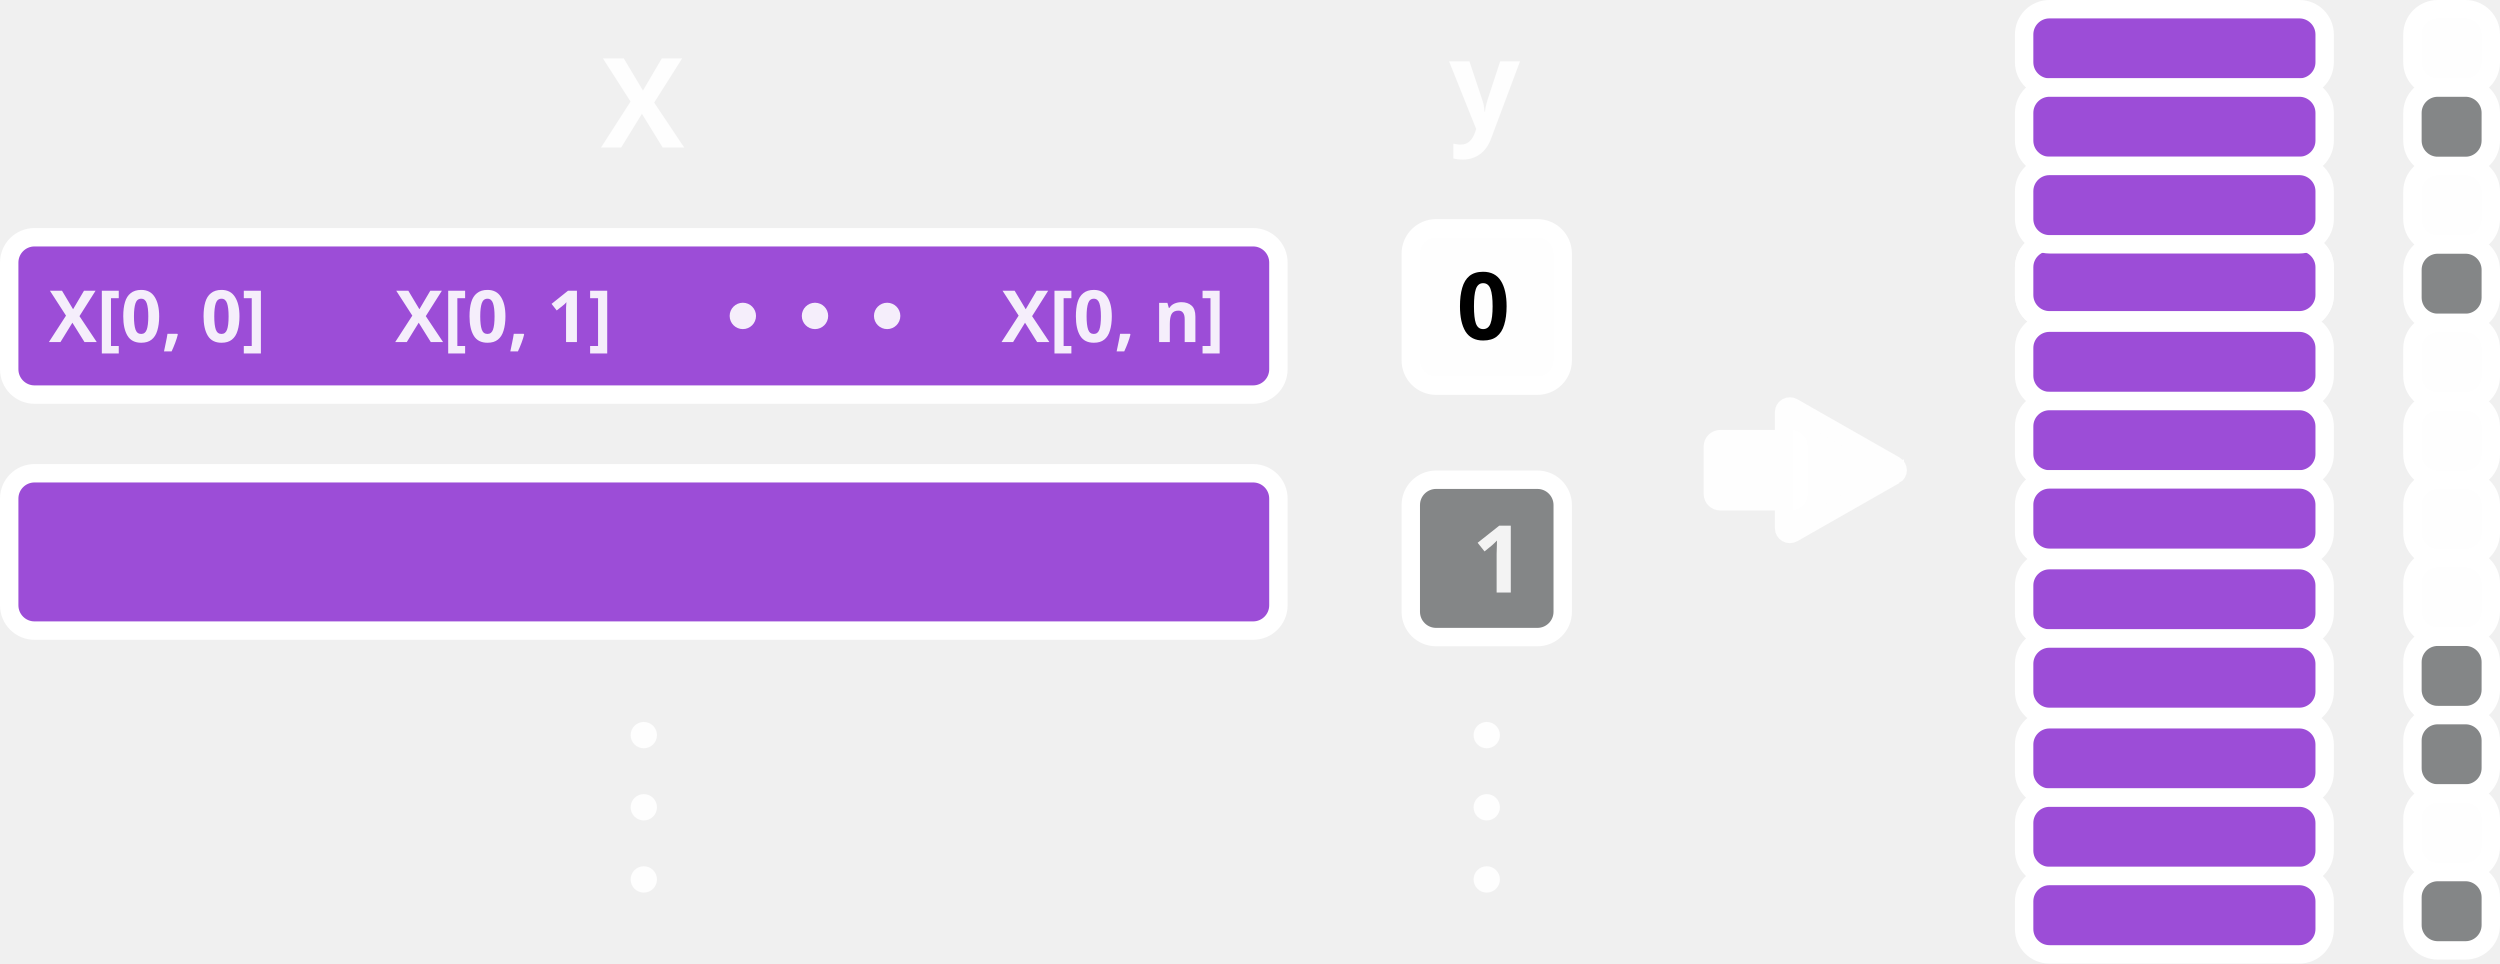
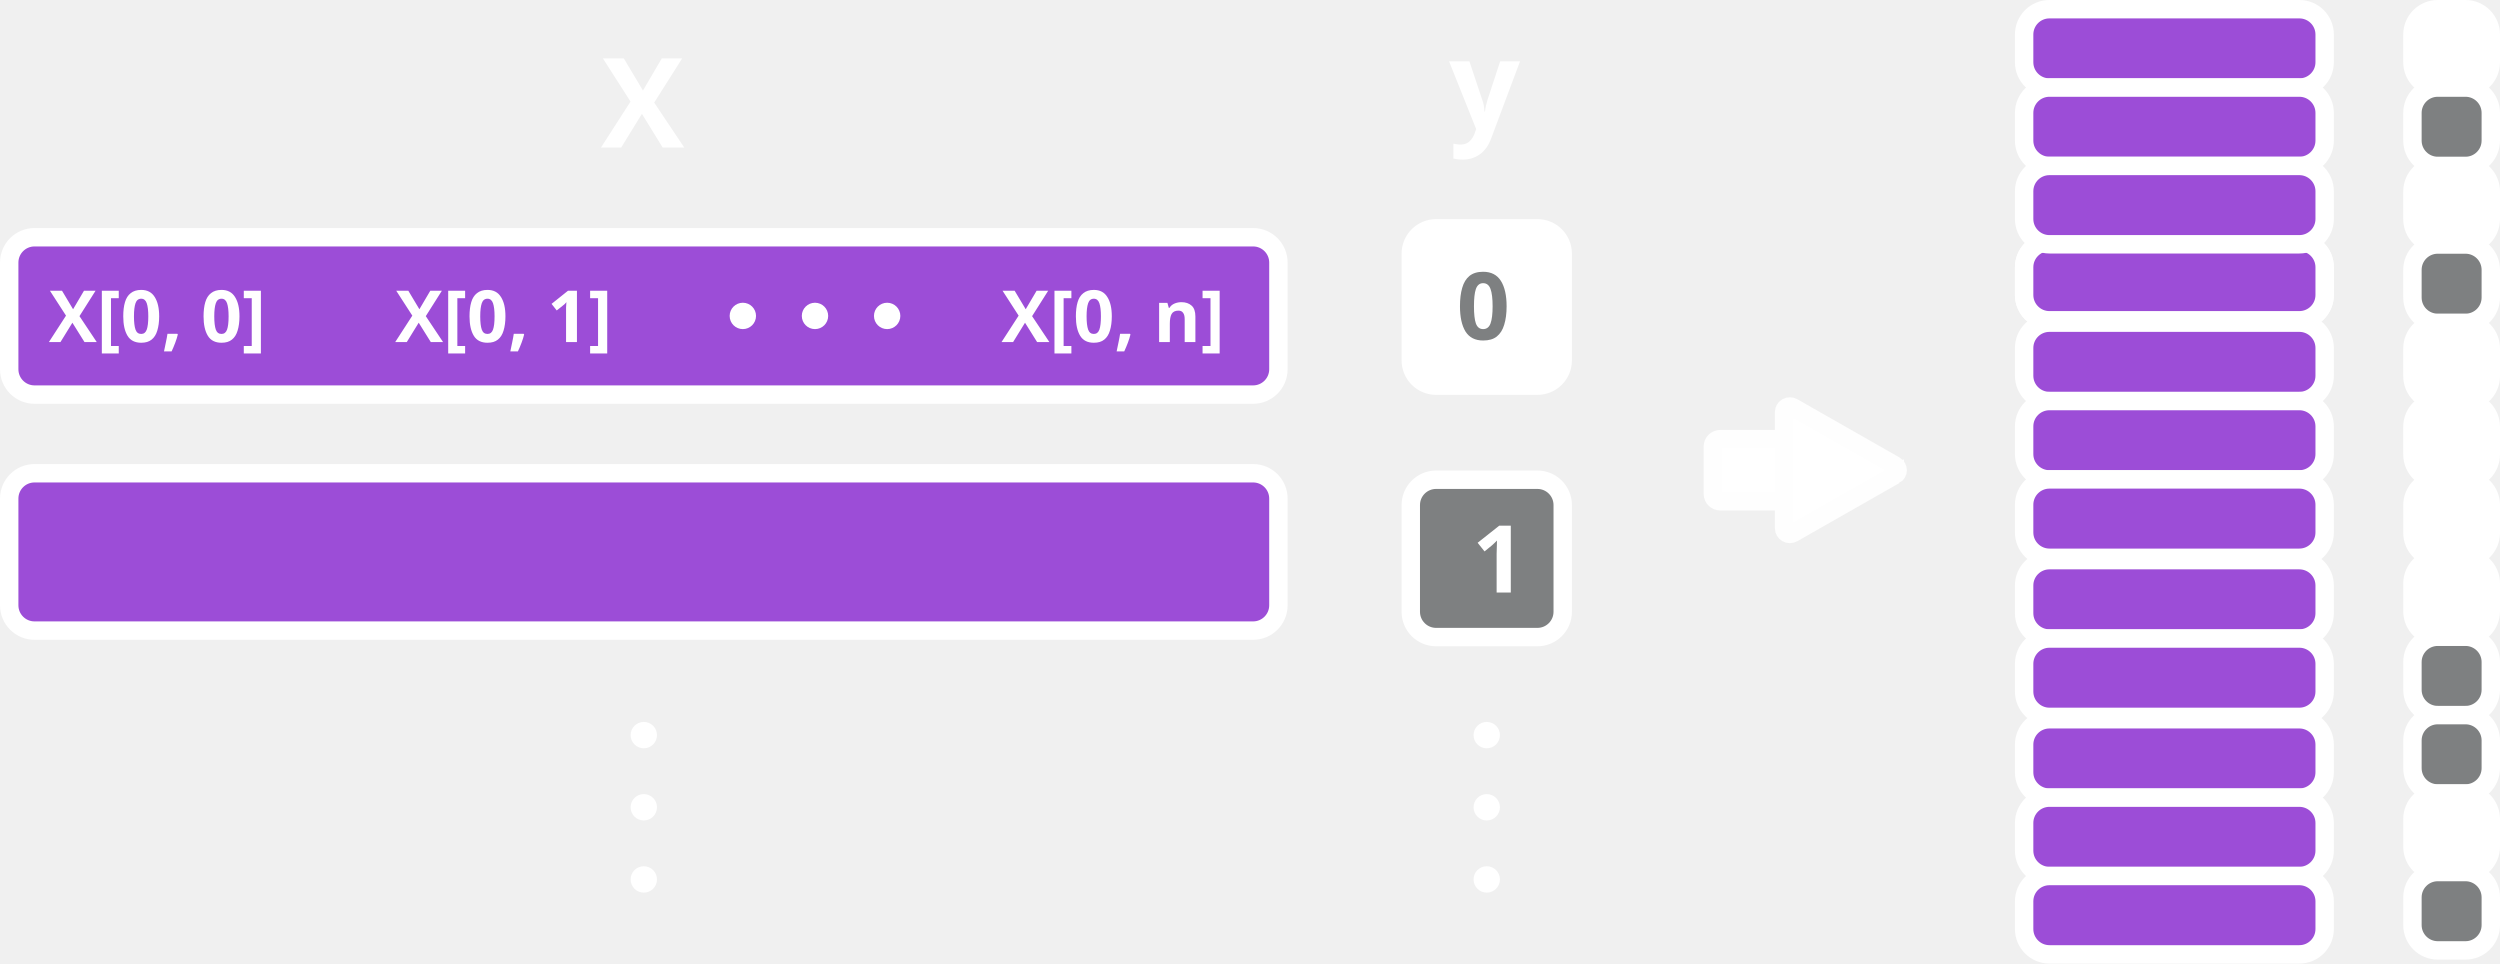
<svg xmlns="http://www.w3.org/2000/svg" xmlns:xlink="http://www.w3.org/1999/xlink" width="226.183mm" height="87.178mm" viewBox="0 0 226.183 87.178" version="1.1" id="svg316">
  <defs id="defs313">
+     <linearGradient id="linearGradient212794" gradientTransform="matrix(0.2441906,0,0,0.3693377,-2122.396,-876.4828)">
+       <stop style="stop-color:#404040;stop-opacity:1;" offset="0" id="stop212792" />
+     </linearGradient>
    <linearGradient id="linearGradient21316" gradientTransform="matrix(0.8408877,0,0,0.8408877,87.69227,-30.56254)">
      <stop style="stop-color:#9c4dd7;stop-opacity:1;" offset="0" id="stop21314" />
    </linearGradient>
-     <linearGradient id="linearGradient16001" gradientTransform="matrix(0.2645833,0,0,0.2645833,-672.4882,-1395.713)">
+     <linearGradient id="linearGradient16001" gradientTransform="matrix(1.4193343e-5,0,0,1.4193343e-5,1628.567,-1718.257)">
      <stop style="stop-color:#000203;stop-opacity:1;" offset="0" id="stop15999" />
    </linearGradient>
-     <linearGradient id="linearGradient3021" gradientTransform="matrix(1.833282,0,0,1,-12807.377,-8206.941)">
+     <linearGradient id="linearGradient3021" gradientTransform="matrix(1.833282,0,0,1,-12683.017,-8799.793)">
      <stop style="stop-color:#9b4600;stop-opacity:1;" offset="0" id="stop3019" />
    </linearGradient>
-     <linearGradient id="linearGradient3015" gradientTransform="translate(18159.481,-660.3327)">
+     <linearGradient id="linearGradient3015" gradientTransform="matrix(0.5908935,0,0,0.5910974,10009.501,1003.753)">
      <stop style="stop-color:#11498d;stop-opacity:1;" offset="0" id="stop3013" />
    </linearGradient>
-     <linearGradient id="linearGradient1617" gradientTransform="matrix(0,-0.00729948,0.02380688,0,4774.758,-1458.838)">
-       <stop style="stop-color:#ffffff;stop-opacity:0.9;" offset="0" id="stop1615" />
+     <linearGradient id="linearGradient1617" gradientTransform="matrix(0,-1.4437288e-4,3.6755416e-7,0,581.9927,90.18067)">
+       <stop style="stop-color:#ffffff;stop-opacity:1;" offset="0" id="stop1615" />
    </linearGradient>
-     <linearGradient id="linearGradient1356" gradientTransform="matrix(0.5312656,0,0,0.5130028,4548.925,1383.328)">
-       <stop style="stop-color:#848687;stop-opacity:1;" offset="0" id="stop1354" />
+     <linearGradient id="linearGradient1356" gradientTransform="matrix(2.3811189e-5,0,0,0.0519032,-53.51042,1015.499)">
+       <stop style="stop-color:#7e8081;stop-opacity:1;" offset="0" id="stop1354" />
    </linearGradient>
-     <linearGradient id="linearGradient1180" gradientTransform="translate(13.15613,-18.98831)">
+     <linearGradient id="linearGradient1180" gradientTransform="matrix(0.7688286,0,0,0.7686967,403.4859,729.2734)">
      <stop style="stop-color:#f7931e;stop-opacity:1;" offset="0" id="stop1178" />
    </linearGradient>
-     <linearGradient id="linearGradient932" gradientTransform="translate(53.30974,469.3827)">
+     <linearGradient id="linearGradient932" gradientTransform="matrix(1.558261e-4,0,0,1.5590635e-4,-870.4215,599.5701)">
      <stop style="stop-color:#29abe2;stop-opacity:1;" offset="0" id="stop930" />
    </linearGradient>
    <linearGradient xlink:href="#linearGradient1617" id="linearGradient32520-9" gradientUnits="userSpaceOnUse" x1="60.758" y1="83.148" x2="105.018" y2="83.148" />
    <linearGradient xlink:href="#linearGradient21316" id="linearGradient41745-7" gradientUnits="userSpaceOnUse" gradientTransform="matrix(4.22316,0,0,2.007933,-126.6585,-343.0697)" x1="31.903" y1="140.203" x2="60.758" y2="140.203" />
    <linearGradient xlink:href="#linearGradient21316" id="linearGradient166638" gradientUnits="userSpaceOnUse" gradientTransform="translate(161.1499,-247.3113)" x1="31.903" y1="140.203" x2="60.758" y2="140.203" />
    <linearGradient xlink:href="#linearGradient1617" id="linearGradient166640" gradientUnits="userSpaceOnUse" gradientTransform="translate(-6.803447,-129.2792)" x1="60.758" y1="83.148" x2="105.018" y2="83.148" />
    <linearGradient xlink:href="#linearGradient1617" id="linearGradient166642" gradientUnits="userSpaceOnUse" gradientTransform="translate(-6.803447,-129.2792)" x1="60.758" y1="83.148" x2="105.018" y2="83.148" />
    <linearGradient xlink:href="#linearGradient1617" id="linearGradient166644" gradientUnits="userSpaceOnUse" gradientTransform="translate(-6.803447,-129.2792)" x1="60.758" y1="83.148" x2="105.018" y2="83.148" />
    <linearGradient xlink:href="#linearGradient1617" id="linearGradient166646" gradientUnits="userSpaceOnUse" gradientTransform="translate(-6.803447,-129.2792)" x1="60.758" y1="83.148" x2="105.018" y2="83.148" />
    <linearGradient xlink:href="#linearGradient1617" id="linearGradient166648" gradientUnits="userSpaceOnUse" x1="60.758" y1="83.148" x2="105.018" y2="83.148" />
    <linearGradient xlink:href="#linearGradient1617" id="linearGradient166650" gradientUnits="userSpaceOnUse" gradientTransform="translate(-7.108039)" x1="60.758" y1="83.148" x2="105.018" y2="83.148" />
    <linearGradient xlink:href="#linearGradient1617" id="linearGradient166652" gradientUnits="userSpaceOnUse" x1="60.758" y1="83.148" x2="105.018" y2="83.148" />
    <linearGradient xlink:href="#linearGradient1617" id="linearGradient166654" gradientUnits="userSpaceOnUse" gradientTransform="matrix(2.007933,0,0,1.938908,-214.4999,-271.7645)" x1="60.758" y1="83.148" x2="105.018" y2="83.148" />
    <linearGradient xlink:href="#linearGradient21316" id="linearGradient166656" gradientUnits="userSpaceOnUse" gradientTransform="matrix(4.22316,0,0,2.007933,-126.6585,-245.5311)" x1="31.903" y1="140.203" x2="60.758" y2="140.203" />
  </defs>
  <g id="layer1" transform="translate(-10.75523,111.4863)">
    <rect style="font-variation-settings:normal;fill:url(#linearGradient166638);fill-opacity:1;stroke:#ffffff;stroke-width:1.665;stroke-linecap:butt;stroke-linejoin:miter;stroke-miterlimit:10;stroke-dasharray:none;stroke-dashoffset:0;stroke-opacity:1;paint-order:markers fill stroke;stop-color:#000000" id="rect1700-7" width="27.19" height="7.09" x="193.885" y="-110.654" ry="2.292" rx="2.292" />
    <g id="g32518-4" style="fill:url(#linearGradient32520-9);fill-opacity:1;stroke:#ffffff;stroke-width:1.665;stroke-dasharray:none;stroke-opacity:1" transform="rotate(90,213.7352,84.06795)">
      <rect style="font-variation-settings:normal;fill:url(#linearGradient166640);fill-opacity:1;stroke:#ffffff;stroke-width:1.665;stroke-linecap:butt;stroke-linejoin:miter;stroke-miterlimit:10;stroke-dasharray:none;stroke-dashoffset:0;stroke-opacity:1;paint-order:markers fill stroke;stop-color:#000000" id="rect1718-1" width="7.09" height="7.09" x="54.787" y="-67.582" ry="2.292" rx="2.292" transform="translate(-35.77356,129.2792)" />
      <rect style="font-variation-settings:normal;fill:url(#linearGradient1356);fill-opacity:1;stroke:#ffffff;stroke-width:1.665;stroke-linecap:butt;stroke-linejoin:miter;stroke-miterlimit:10;stroke-dasharray:none;stroke-dashoffset:0;stroke-opacity:1;paint-order:markers fill stroke;stop-color:#000000" id="rect1720-0" width="7.09" height="7.09" x="61.877" y="-67.582" ry="2.292" rx="2.292" transform="translate(-35.77356,129.2792)" />
      <rect style="font-variation-settings:normal;fill:url(#linearGradient166642);fill-opacity:1;stroke:#ffffff;stroke-width:1.665;stroke-linecap:butt;stroke-linejoin:miter;stroke-miterlimit:10;stroke-dasharray:none;stroke-dashoffset:0;stroke-opacity:1;paint-order:markers fill stroke;stop-color:#000000" id="rect1722-0" width="7.09" height="7.09" x="68.985" y="-67.582" ry="2.292" rx="2.292" transform="translate(-35.77356,129.2792)" />
      <rect style="font-variation-settings:normal;fill:url(#linearGradient1356);fill-opacity:1;stroke:#ffffff;stroke-width:1.665;stroke-linecap:butt;stroke-linejoin:miter;stroke-miterlimit:10;stroke-dasharray:none;stroke-dashoffset:0;stroke-opacity:1;paint-order:markers fill stroke;stop-color:#000000" id="rect1724-6" width="7.09" height="7.09" x="76.076" y="-67.582" ry="2.292" rx="2.292" transform="translate(-35.77356,129.2792)" />
      <rect style="font-variation-settings:normal;fill:url(#linearGradient166644);fill-opacity:1;stroke:#ffffff;stroke-width:1.665;stroke-linecap:butt;stroke-linejoin:miter;stroke-miterlimit:10;stroke-dasharray:none;stroke-dashoffset:0;stroke-opacity:1;paint-order:markers fill stroke;stop-color:#000000" id="rect1726-4" width="7.09" height="7.09" x="83.184" y="-67.582" ry="2.292" rx="2.292" transform="translate(-35.77356,129.2792)" />
      <rect style="font-variation-settings:normal;fill:url(#linearGradient166646);fill-opacity:1;stroke:#ffffff;stroke-width:1.665;stroke-linecap:butt;stroke-linejoin:miter;stroke-miterlimit:10;stroke-dasharray:none;stroke-dashoffset:0;stroke-opacity:1;paint-order:markers fill stroke;stop-color:#000000" id="rect1728-4" width="7.09" height="7.09" x="90.274" y="-67.582" ry="2.292" rx="2.292" transform="translate(-35.77356,129.2792)" />
      <rect style="font-variation-settings:normal;opacity:1;fill:url(#linearGradient166648);fill-opacity:1;stroke:#ffffff;stroke-width:1.665;stroke-linecap:butt;stroke-linejoin:miter;stroke-miterlimit:10;stroke-dasharray:none;stroke-dashoffset:0;stroke-opacity:1;paint-order:markers fill stroke;stop-color:#000000;stop-opacity:1" id="rect2156-3" width="7.09" height="7.09" x="61.59" y="61.697" ry="2.292" rx="2.292" />
      <rect style="font-variation-settings:normal;opacity:1;fill:url(#linearGradient1356);fill-opacity:1;stroke:#ffffff;stroke-width:1.665;stroke-linecap:butt;stroke-linejoin:miter;stroke-miterlimit:10;stroke-dasharray:none;stroke-dashoffset:0;stroke-opacity:1;paint-order:markers fill stroke;stop-color:#000000;stop-opacity:1" id="rect2158-7" width="7.09" height="7.09" x="75.789" y="61.697" ry="2.292" rx="2.292" />
      <rect style="font-variation-settings:normal;opacity:1;fill:url(#linearGradient166650);fill-opacity:1;stroke:#ffffff;stroke-width:1.665;stroke-linecap:butt;stroke-linejoin:miter;stroke-miterlimit:10;stroke-dasharray:none;stroke-dashoffset:0;stroke-opacity:1;paint-order:markers fill stroke;stop-color:#000000;stop-opacity:1" id="rect2160-3" width="7.09" height="7.09" x="68.681" y="61.697" ry="2.292" rx="2.292" />
      <rect style="font-variation-settings:normal;opacity:1;fill:url(#linearGradient1356);fill-opacity:1;stroke:#ffffff;stroke-width:1.665;stroke-linecap:butt;stroke-linejoin:miter;stroke-miterlimit:10;stroke-dasharray:none;stroke-dashoffset:0;stroke-opacity:1;paint-order:markers fill stroke;stop-color:#000000;stop-opacity:1" id="rect2162-4" width="7.09" height="7.09" x="82.879" y="61.697" ry="2.292" rx="2.292" />
      <rect style="font-variation-settings:normal;opacity:1;fill:url(#linearGradient166652);fill-opacity:1;stroke:#ffffff;stroke-width:1.665;stroke-linecap:butt;stroke-linejoin:miter;stroke-miterlimit:10;stroke-dasharray:none;stroke-dashoffset:0;stroke-opacity:1;paint-order:markers fill stroke;stop-color:#000000;stop-opacity:1" id="rect2164-7" width="7.09" height="7.09" x="89.987" y="61.697" ry="2.292" rx="2.292" />
      <rect style="font-variation-settings:normal;opacity:1;fill:url(#linearGradient1356);fill-opacity:1;stroke:#ffffff;stroke-width:1.665;stroke-linecap:butt;stroke-linejoin:miter;stroke-miterlimit:10;stroke-dasharray:none;stroke-dashoffset:0;stroke-opacity:1;paint-order:markers fill stroke;stop-color:#000000;stop-opacity:1" id="rect2166-2" width="7.09" height="7.09" x="97.077" y="61.697" ry="2.292" rx="2.292" />
    </g>
    <rect style="font-variation-settings:normal;fill:url(#linearGradient166654);fill-opacity:1;stroke:#ffffff;stroke-width:1.665;stroke-linecap:butt;stroke-linejoin:miter;stroke-miterlimit:10;stroke-dasharray:none;stroke-dashoffset:0;stroke-opacity:1;paint-order:markers fill stroke;stop-color:#000000" id="rect1718-7-1" width="14.237" height="13.747" x="-90.83" y="-152.14" ry="2.292" rx="2.292" transform="rotate(90)" />
    <rect style="font-variation-settings:normal;fill:url(#linearGradient1356);fill-opacity:1;stroke:#ffffff;stroke-width:1.665;stroke-linecap:butt;stroke-linejoin:miter;stroke-miterlimit:10;stroke-dasharray:none;stroke-dashoffset:0;stroke-opacity:1;paint-order:markers fill stroke;stop-color:#000000" id="rect37711-7" width="14.237" height="13.747" x="-68.084" y="-152.14" ry="2.292" rx="2.292" transform="rotate(90)" />
    <use x="0" y="0" xlink:href="#rect1700-7" transform="translate(-2.3402344e-6,7.09021)" id="use1930-9" style="stroke:#ffffff;stroke-opacity:1" />
    <use x="0" y="0" xlink:href="#rect1700-7" transform="translate(-2.3402344e-6,21.05555)" id="use1934-56" style="stroke:#ffffff;stroke-opacity:1" />
    <use x="0" y="0" xlink:href="#rect1700-7" transform="translate(-2.3402344e-6,28.36088)" id="use1936-8" style="stroke:#ffffff;stroke-opacity:1" />
    <use x="0" y="0" xlink:href="#rect1700-7" transform="translate(-2.3402344e-6,35.4511)" id="use1938-9" style="stroke:#ffffff;stroke-opacity:1" />
    <use x="0" y="0" xlink:href="#rect1700-7" transform="translate(-2.3402344e-6,42.54133)" id="use1940-5" style="stroke:#ffffff;stroke-opacity:1" />
    <use x="0" y="0" xlink:href="#rect1700-7" transform="translate(-2.3402344e-6,49.84665)" id="use1942-5" style="stroke:#ffffff;stroke-opacity:1" />
    <use x="0" y="0" xlink:href="#rect1700-7" transform="translate(-2.3402344e-6,56.93688)" id="use1944-2" style="stroke:#ffffff;stroke-opacity:1" />
    <use x="0" y="0" xlink:href="#rect1700-7" transform="translate(-2.3402344e-6,64.2422)" id="use1946-15" style="stroke:#ffffff;stroke-opacity:1" />
    <use x="0" y="0" xlink:href="#rect1700-7" transform="translate(-2.3402344e-6,71.33243)" id="use1948-9" style="stroke:#ffffff;stroke-opacity:1" />
    <use x="0" y="0" xlink:href="#rect1700-7" transform="translate(-2.3402344e-6,78.42265)" id="use1950-9" style="stroke:#ffffff;stroke-opacity:1" />
    <use x="0" y="0" xlink:href="#use1934-56" id="use1952-1" style="stroke:#ffffff;stroke-opacity:1" />
    <use x="0" y="0" xlink:href="#rect1700-7" id="use1954-6" transform="translate(-2.3402344e-6,14.18043)" style="stroke:#ffffff;stroke-opacity:1" />
    <text xml:space="preserve" style="font-style:normal;font-weight:normal;font-size:11.289px;line-height:1.25;font-family:sans-serif;fill:url(#linearGradient1617);fill-opacity:1;stroke:none;stroke-width:0.265" x="65.13" y="-98.139" id="text18830-6-2">
      <tspan style="font-style:normal;font-variant:normal;font-weight:600;font-stretch:normal;font-size:11.289px;font-family:Poppins;-inkscape-font-specification:'Poppins Semi-Bold';fill:url(#linearGradient1617);stroke-width:0.265" x="65.13" y="-98.139" id="tspan18834-2-1">X</tspan>
    </text>
    <text xml:space="preserve" style="font-style:normal;font-weight:normal;font-size:11.289px;line-height:1.25;font-family:sans-serif;fill:url(#linearGradient1617);fill-opacity:1;stroke:none;stroke-width:0.265" x="141.857" y="-99.765" id="text37809-0">
      <tspan style="font-style:normal;font-variant:normal;font-weight:600;font-stretch:normal;font-size:11.289px;font-family:Poppins;-inkscape-font-specification:'Poppins Semi-Bold';fill:url(#linearGradient1617);stroke-width:0.265" x="141.857" y="-99.765" id="tspan37807-5">y</tspan>
      <tspan style="font-style:normal;font-variant:normal;font-weight:600;font-stretch:normal;font-size:11.289px;font-family:Poppins;-inkscape-font-specification:'Poppins Semi-Bold';fill:url(#linearGradient1617);stroke-width:0.265" x="141.857" y="-85.654" id="tspan37811-3" />
    </text>
-     <text xml:space="preserve" style="font-style:normal;font-weight:normal;font-size:8.467px;line-height:1.25;font-family:sans-serif;fill:#000000;fill-opacity:1;stroke:none;stroke-width:0.265" x="142.531" y="-80.757" id="text37815-2">
-       <tspan style="font-style:normal;font-variant:normal;font-weight:600;font-stretch:normal;font-size:8.467px;font-family:Poppins;-inkscape-font-specification:'Poppins Semi-Bold';stroke-width:0.265" x="142.531" y="-80.757" id="tspan37813-1">0</tspan>
+     <text xml:space="preserve" style="font-style:normal;font-weight:normal;font-size:8.467px;line-height:1.25;font-family:sans-serif;fill:url(#linearGradient1356);fill-opacity:1;stroke:none;stroke-width:0.265" x="142.531" y="-80.757" id="text37815-2">
+       <tspan style="font-style:normal;font-variant:normal;font-weight:600;font-stretch:normal;font-size:8.467px;font-family:Poppins;-inkscape-font-specification:'Poppins Semi-Bold';fill:url(#linearGradient1356);stroke-width:0.265" x="142.531" y="-80.757" id="tspan37813-1">0</tspan>
    </text>
    <text xml:space="preserve" style="font-style:normal;font-weight:normal;font-size:8.467px;line-height:1.25;font-family:sans-serif;fill:url(#linearGradient1617);fill-opacity:1;stroke:none;stroke-width:0.265" x="143.941" y="-57.88" id="text37819-9">
      <tspan style="font-style:normal;font-variant:normal;font-weight:600;font-stretch:normal;font-size:8.467px;font-family:Poppins;-inkscape-font-specification:'Poppins Semi-Bold';fill:url(#linearGradient1617);stroke-width:0.265" x="143.941" y="-57.88" id="tspan37821-7">1</tspan>
    </text>
    <g id="g42998-6" transform="translate(-5.5976563e-7,-118.8906)">
      <rect style="font-variation-settings:normal;fill:url(#linearGradient166656);fill-opacity:1;stroke:#ffffff;stroke-width:1.665;stroke-linecap:butt;stroke-linejoin:miter;stroke-miterlimit:10;stroke-dasharray:none;stroke-dashoffset:0;stroke-opacity:1;paint-order:markers fill stroke;stop-color:#000000" id="rect37670-8" width="114.829" height="14.237" x="11.588" y="28.868" ry="2.292" rx="2.292" />
      <text xml:space="preserve" style="font-style:normal;font-weight:normal;font-size:6.504px;line-height:1.25;font-family:sans-serif;fill:url(#linearGradient1617);fill-opacity:1;stroke:none;stroke-width:0.265" x="15.179" y="38.351" id="text39110-2">
        <tspan style="font-style:normal;font-variant:normal;font-weight:600;font-stretch:normal;font-size:6.504px;font-family:Poppins;-inkscape-font-specification:'Poppins Semi-Bold';fill:url(#linearGradient1617);stroke-width:0.265" x="15.179" y="38.351" id="tspan39116-0">X[0, 0]</tspan>
      </text>
      <text xml:space="preserve" style="font-style:normal;font-weight:normal;font-size:6.504px;line-height:1.25;font-family:sans-serif;fill:url(#linearGradient1617);fill-opacity:1;stroke:none;stroke-width:0.265" x="46.51" y="38.351" id="text40338-6">
        <tspan style="font-style:normal;font-variant:normal;font-weight:600;font-stretch:normal;font-size:6.504px;font-family:Poppins;-inkscape-font-specification:'Poppins Semi-Bold';fill:url(#linearGradient1617);stroke-width:0.265" x="46.51" y="38.351" id="tspan40336-4">X[0, 1]</tspan>
      </text>
      <text xml:space="preserve" style="font-style:normal;font-weight:normal;font-size:6.504px;line-height:1.25;font-family:sans-serif;fill:url(#linearGradient1617);fill-opacity:1;stroke:none;stroke-width:0.265" x="101.367" y="38.351" id="text40342-3">
        <tspan style="font-style:normal;font-variant:normal;font-weight:600;font-stretch:normal;font-size:6.504px;font-family:Poppins;-inkscape-font-specification:'Poppins Semi-Bold';fill:url(#linearGradient1617);stroke-width:0.265" x="101.367" y="38.351" id="tspan40340-3">X[0, n]</tspan>
      </text>
      <g id="g41659-6" transform="translate(29.71747,128.5788)" style="fill:url(#linearGradient1617)">
        <circle style="font-variation-settings:normal;opacity:1;fill:url(#linearGradient1617);fill-opacity:1;stroke:none;stroke-width:1.8;stroke-linecap:round;stroke-linejoin:miter;stroke-miterlimit:10;stroke-dasharray:none;stroke-dashoffset:0;stroke-opacity:1;paint-order:normal;stop-color:#000000;stop-opacity:1" id="path41628-9" cx="48.245" cy="-92.592" r="1.193" />
        <circle style="font-variation-settings:normal;opacity:1;fill:url(#linearGradient1617);fill-opacity:1;stroke:none;stroke-width:1.8;stroke-linecap:round;stroke-linejoin:miter;stroke-miterlimit:10;stroke-dasharray:none;stroke-dashoffset:0;stroke-opacity:1;paint-order:normal;stop-color:#000000;stop-opacity:1" id="circle41630-0" cx="54.773" cy="-92.592" r="1.193" />
        <circle style="font-variation-settings:normal;opacity:1;fill:url(#linearGradient1617);fill-opacity:1;stroke:none;stroke-width:1.8;stroke-linecap:round;stroke-linejoin:miter;stroke-miterlimit:10;stroke-dasharray:none;stroke-dashoffset:0;stroke-opacity:1;paint-order:normal;stop-color:#000000;stop-opacity:1" id="circle41632-4" cx="61.301" cy="-92.592" r="1.193" />
      </g>
    </g>
    <rect style="font-variation-settings:normal;fill:url(#linearGradient41745-7);fill-opacity:1;stroke:#ffffff;stroke-width:1.665;stroke-linecap:butt;stroke-linejoin:miter;stroke-miterlimit:10;stroke-dasharray:none;stroke-dashoffset:0;stroke-opacity:1;paint-order:markers fill stroke;stop-color:#000000" id="rect41729-8" width="114.829" height="14.237" x="11.588" y="-68.67" ry="2.292" rx="2.292" />
    <circle style="font-variation-settings:normal;fill:url(#linearGradient1617);fill-opacity:1;stroke:none;stroke-width:1.8;stroke-linecap:round;stroke-linejoin:miter;stroke-miterlimit:10;stroke-dasharray:none;stroke-dashoffset:0;stroke-opacity:1;paint-order:normal;stop-color:#000000" id="circle42975-5" cx="-44.978" cy="-145.266" r="1.193" transform="rotate(90)" />
    <circle style="font-variation-settings:normal;fill:url(#linearGradient1617);fill-opacity:1;stroke:none;stroke-width:1.8;stroke-linecap:round;stroke-linejoin:miter;stroke-miterlimit:10;stroke-dasharray:none;stroke-dashoffset:0;stroke-opacity:1;paint-order:normal;stop-color:#000000" id="circle42977-1" cx="-38.449" cy="-145.266" r="1.193" transform="rotate(90)" />
    <circle style="font-variation-settings:normal;fill:url(#linearGradient1617);fill-opacity:1;stroke:none;stroke-width:1.8;stroke-linecap:round;stroke-linejoin:miter;stroke-miterlimit:10;stroke-dasharray:none;stroke-dashoffset:0;stroke-opacity:1;paint-order:normal;stop-color:#000000" id="circle42979-2" cx="-31.921" cy="-145.266" r="1.193" transform="rotate(90)" />
    <circle style="font-variation-settings:normal;fill:url(#linearGradient1617);fill-opacity:1;stroke:none;stroke-width:1.8;stroke-linecap:round;stroke-linejoin:miter;stroke-miterlimit:10;stroke-dasharray:none;stroke-dashoffset:0;stroke-opacity:1;paint-order:normal;stop-color:#000000" id="circle42981-9" cx="-44.978" cy="-69.002" r="1.193" transform="rotate(90)" />
    <circle style="font-variation-settings:normal;fill:url(#linearGradient1617);fill-opacity:1;stroke:none;stroke-width:1.8;stroke-linecap:round;stroke-linejoin:miter;stroke-miterlimit:10;stroke-dasharray:none;stroke-dashoffset:0;stroke-opacity:1;paint-order:normal;stop-color:#000000" id="circle42983-7" cx="-38.449" cy="-69.002" r="1.193" transform="rotate(90)" />
    <circle style="font-variation-settings:normal;fill:url(#linearGradient1617);fill-opacity:1;stroke:none;stroke-width:1.8;stroke-linecap:round;stroke-linejoin:miter;stroke-miterlimit:10;stroke-dasharray:none;stroke-dashoffset:0;stroke-opacity:1;paint-order:normal;stop-color:#000000" id="circle42985-3" cx="-31.921" cy="-69.002" r="1.193" transform="rotate(90)" />
    <rect style="font-variation-settings:normal;vector-effect:none;fill:url(#linearGradient1617);fill-opacity:1;stroke:#fefefe;stroke-width:1.665;stroke-linecap:butt;stroke-linejoin:miter;stroke-miterlimit:10;stroke-dasharray:none;stroke-dashoffset:0;stroke-opacity:1;-inkscape-stroke:none;paint-order:markers fill stroke;stop-color:#000000" id="rect28583-5-0" width="7.762" height="5.623" x="165.725" y="-71.757" rx="0.67" ry="0.661" />
    <path style="font-variation-settings:normal;vector-effect:none;fill:url(#linearGradient1617);fill-opacity:1;stroke:#fefefe;stroke-width:2.471;stroke-linecap:butt;stroke-linejoin:miter;stroke-miterlimit:10;stroke-dasharray:none;stroke-dashoffset:0;stroke-opacity:1;-inkscape-stroke:none;paint-order:markers fill stroke;stop-color:#000000" id="path28585-1-9" d="m 388.22,-172.25 -5.66,3.268 -7.952,4.591 a 0.764,0.764 30 0 1 -1.146,-0.661 l 0,-6.536 v -9.182 a 0.764,0.764 150 0 1 1.146,-0.661 l 5.66,3.268 7.952,4.591 a 0.764,0.764 90 0 1 0,1.323 z" transform="matrix(0.6781064,0,0,0.6694861,-81.07395,46.81695)" />
  </g>
</svg>
